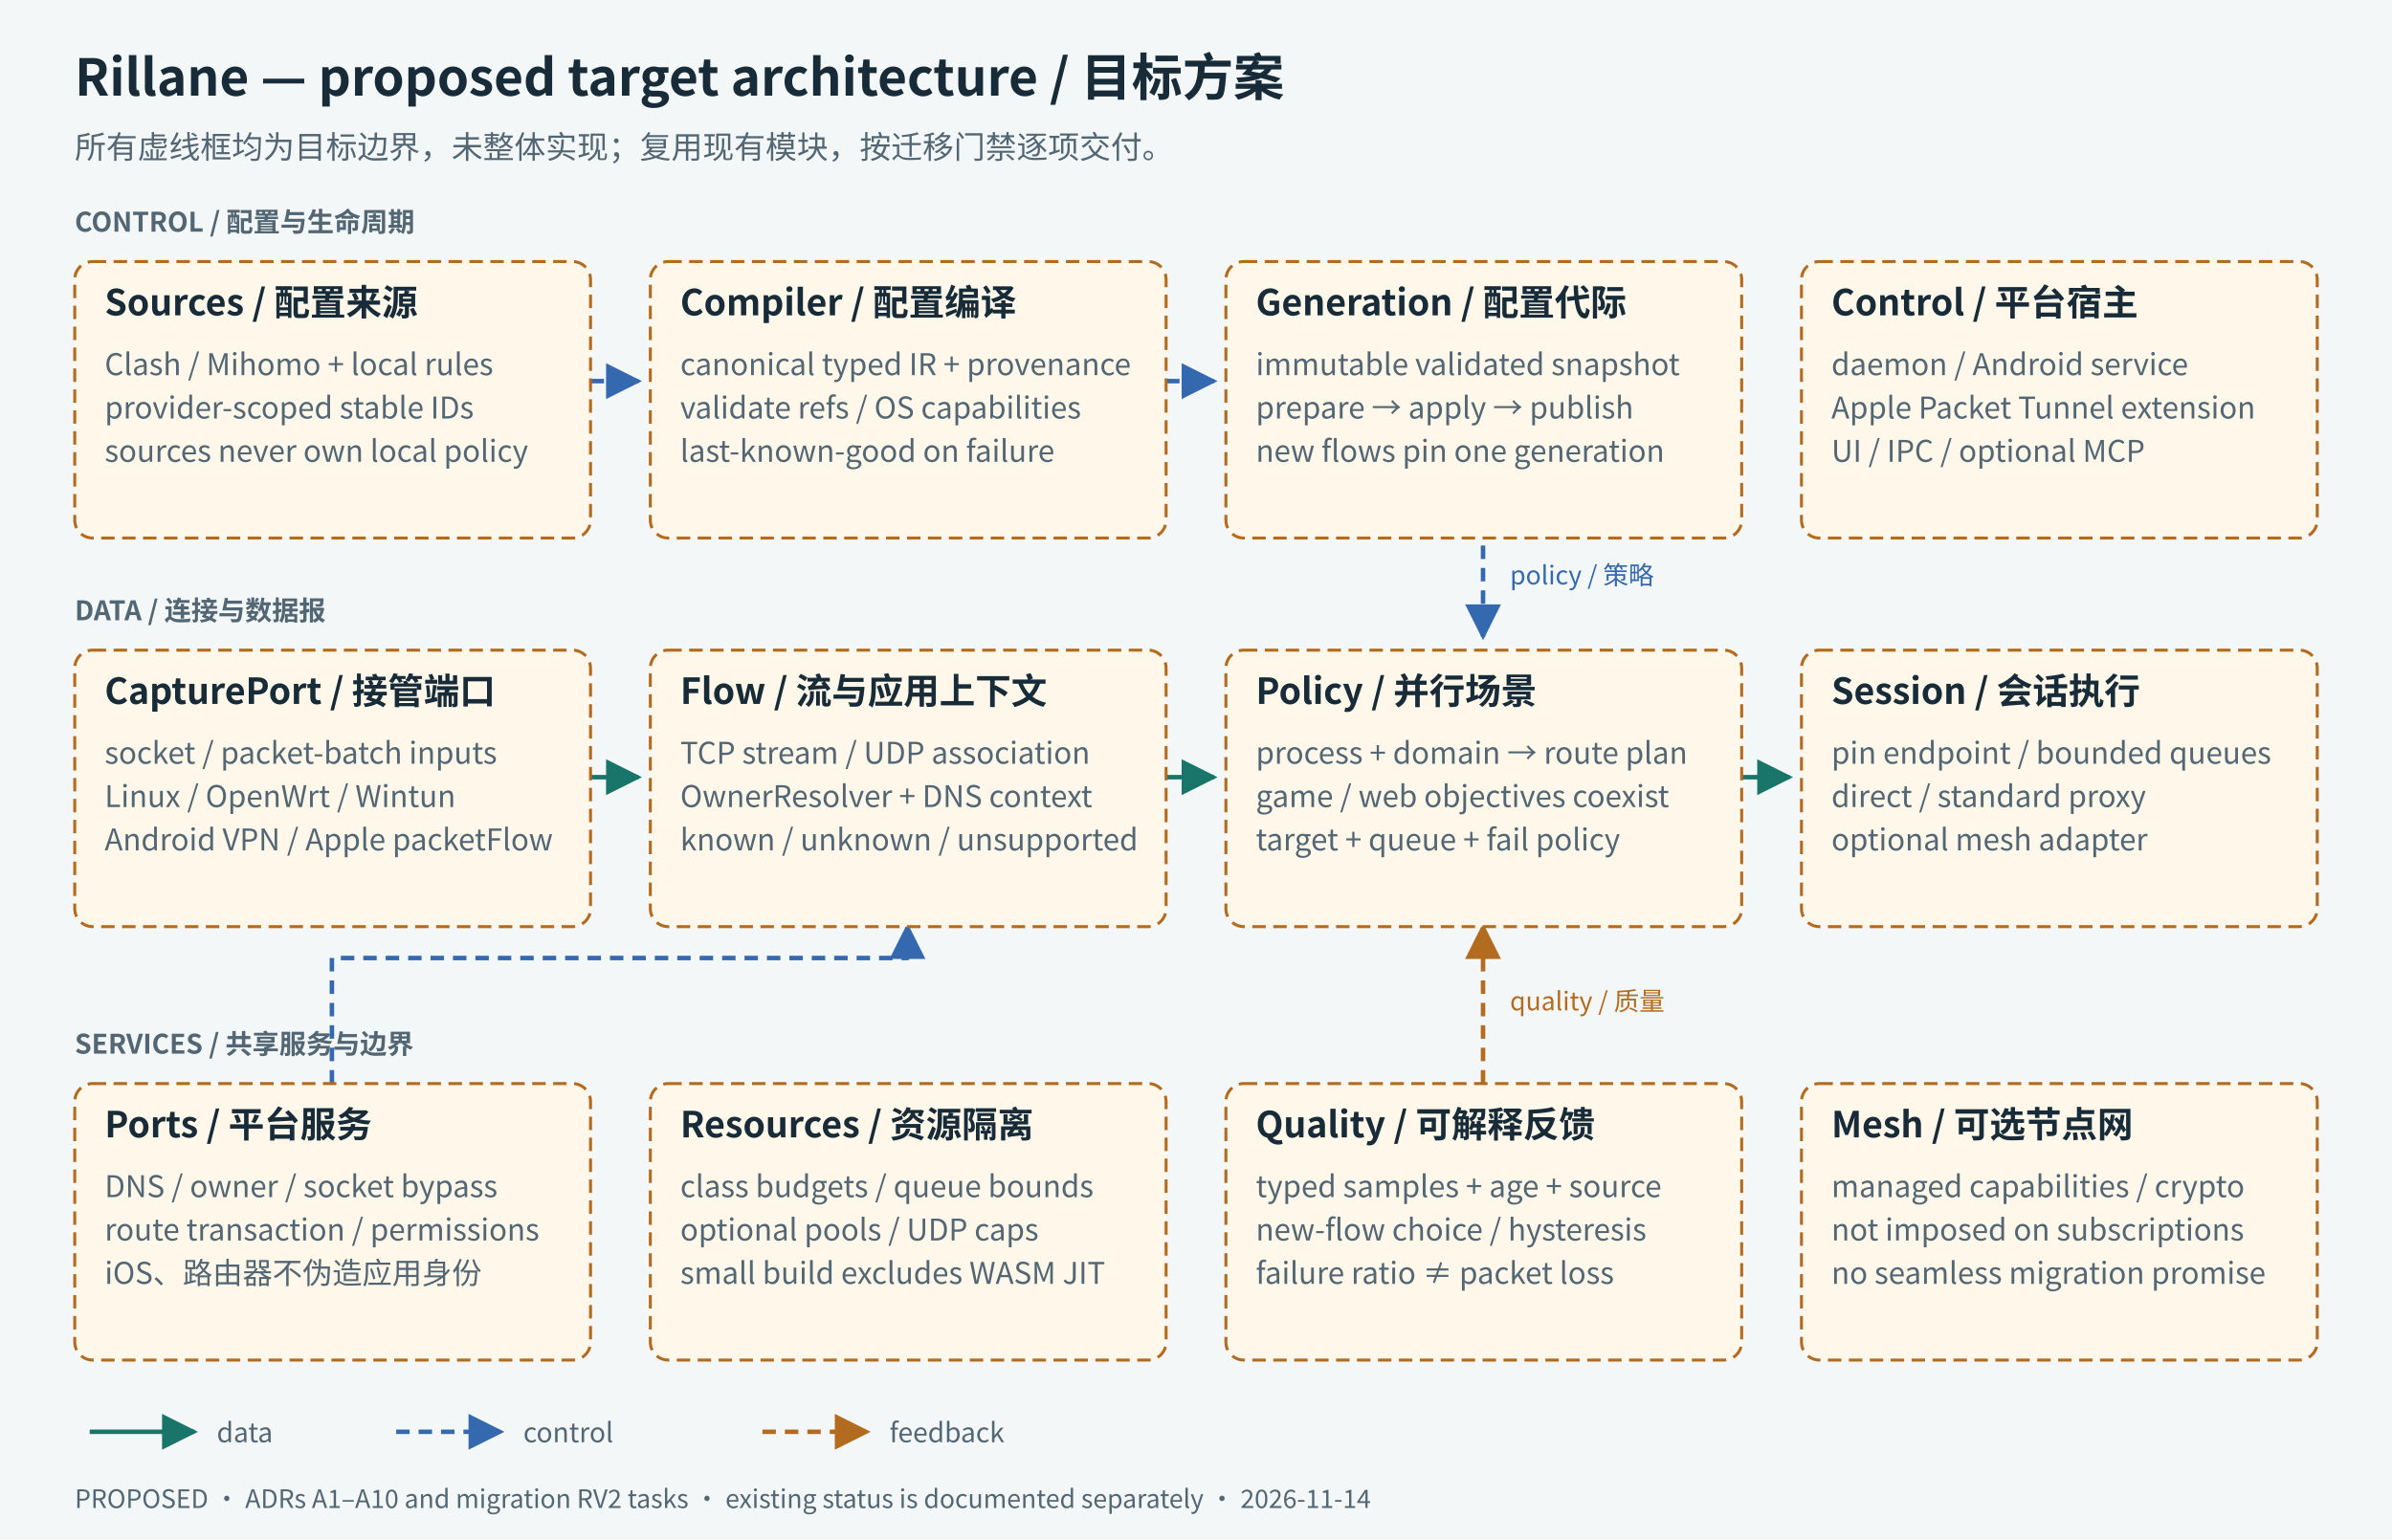
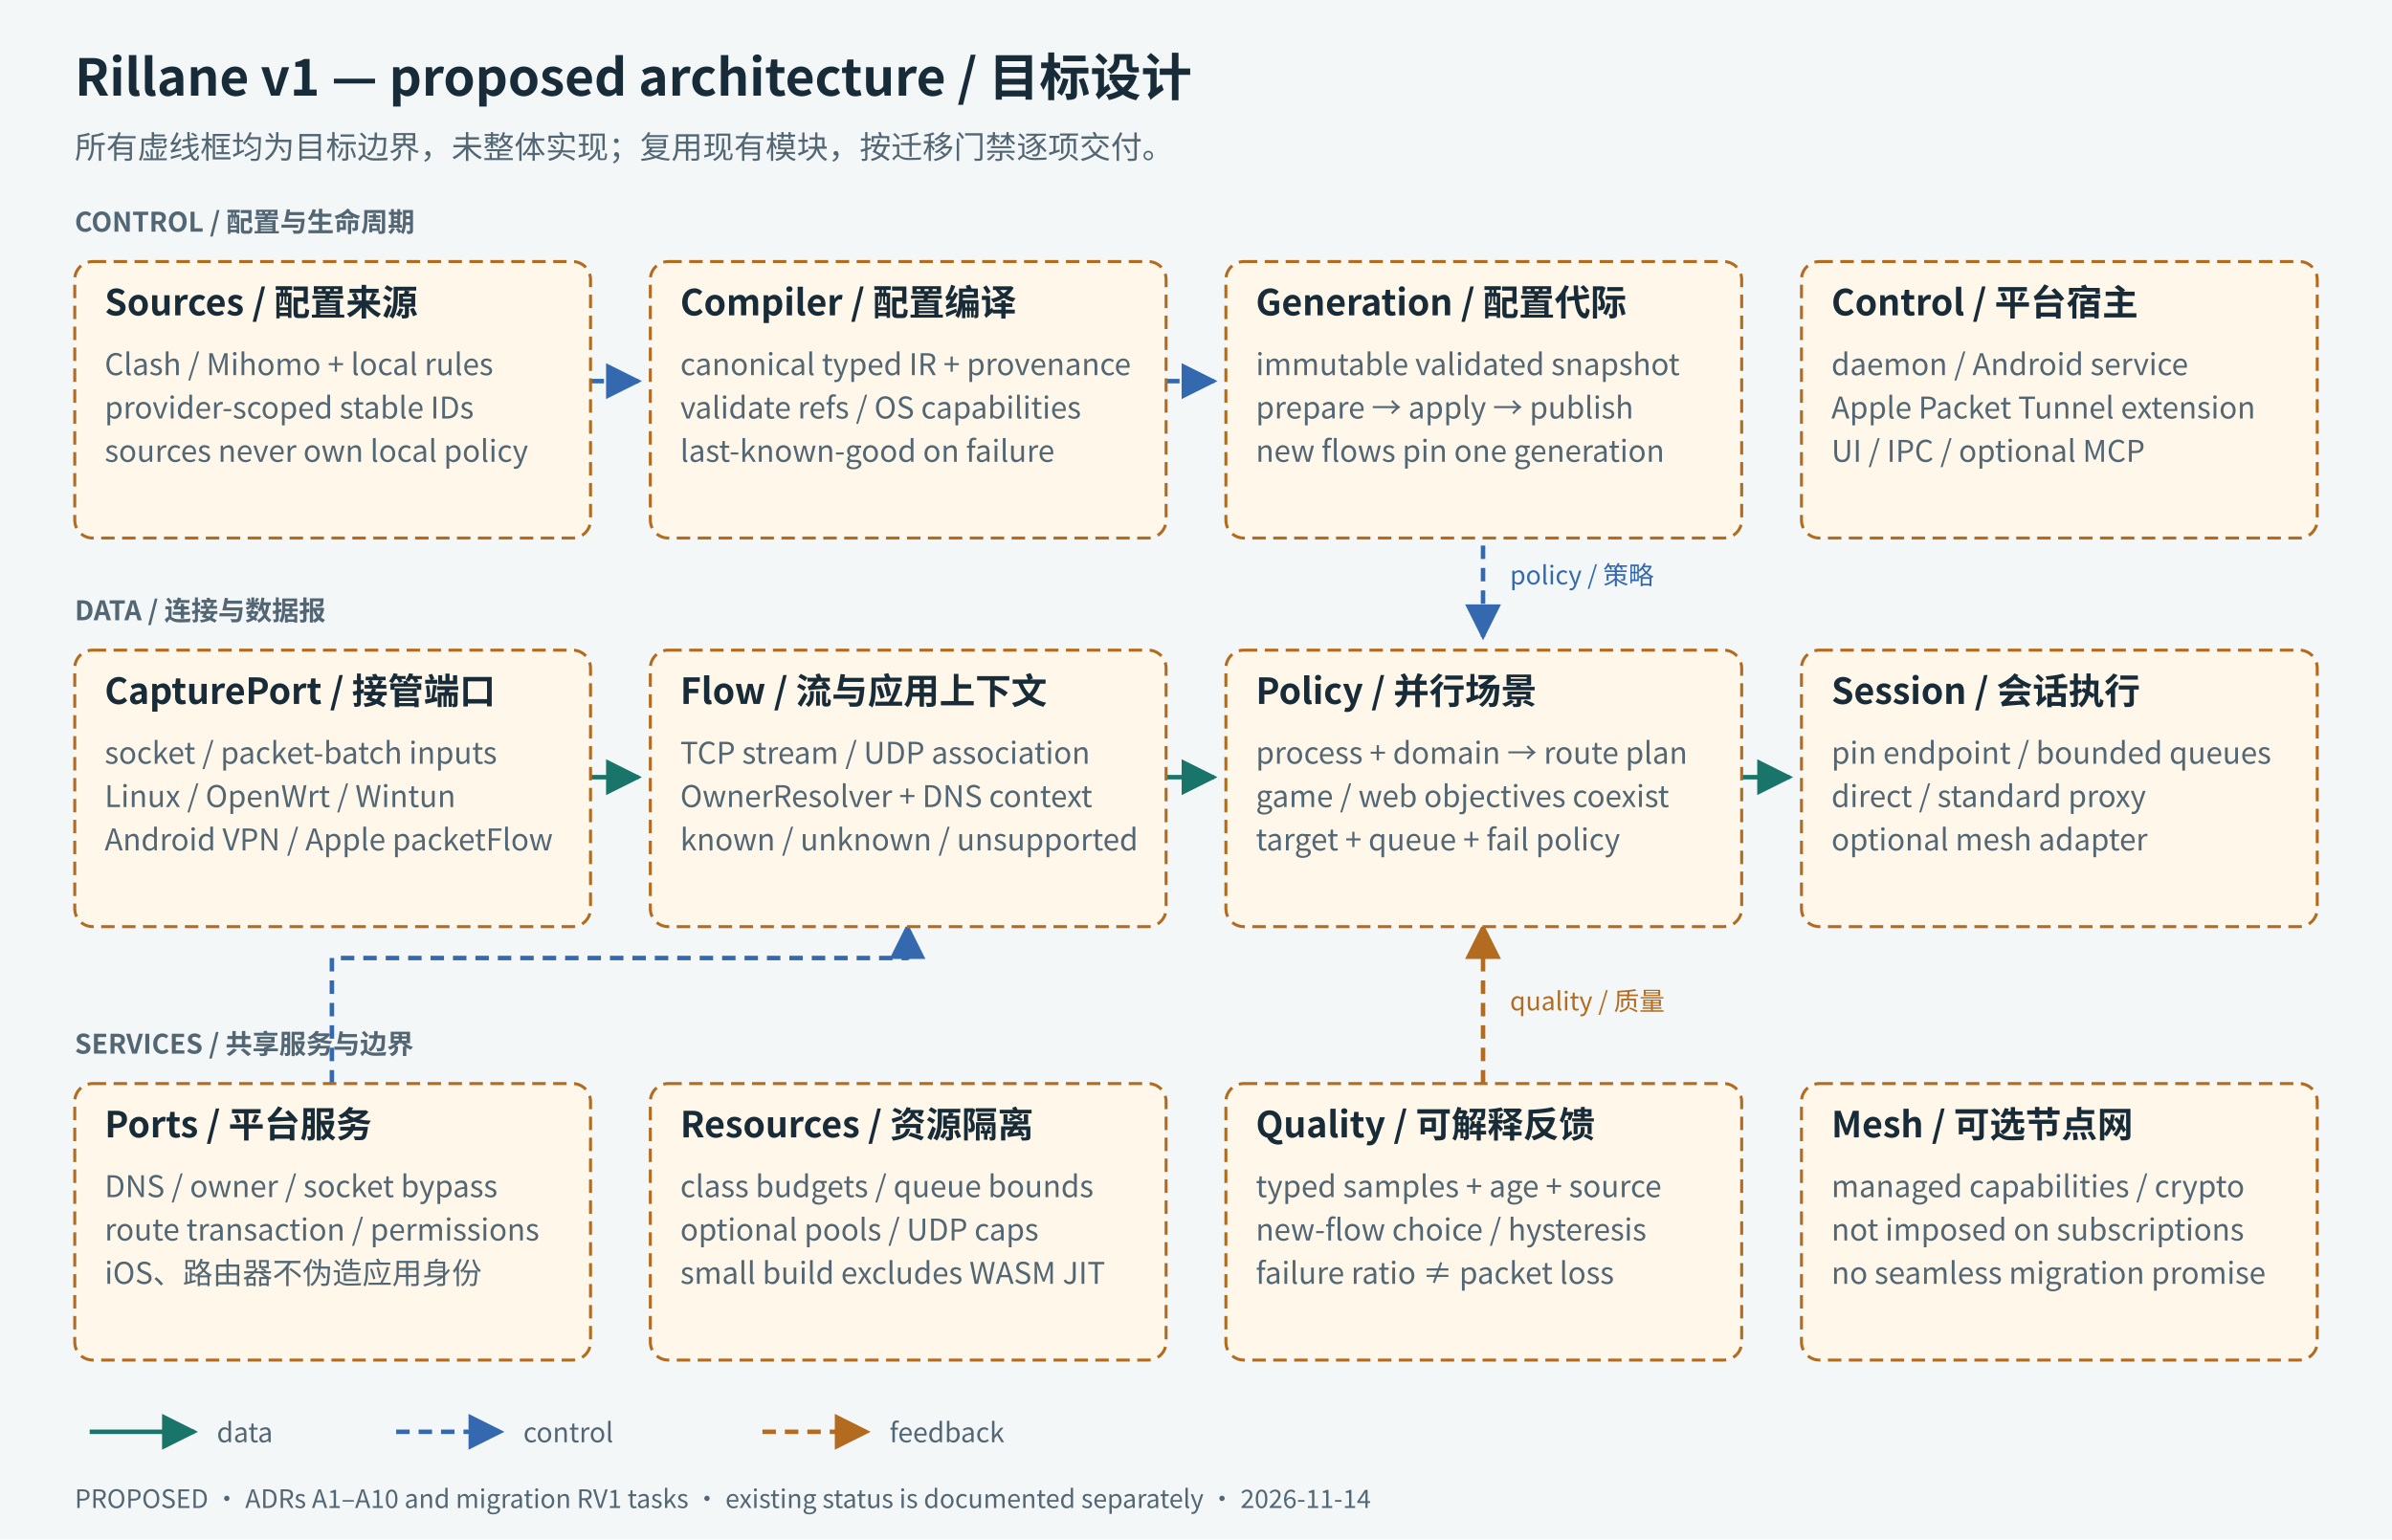
<svg xmlns="http://www.w3.org/2000/svg" width="1600" height="1030" viewBox="0 0 1600 1030" role="img" aria-labelledby="title desc">
  <defs>
    <marker id="data" viewBox="0 0 10 10" refX="9" refY="5" markerWidth="8" markerHeight="8" orient="auto-start-reverse">
      <path d="M0,0 L10,5 L0,10 Z" fill="#197569" />
    </marker>
    <marker id="control" viewBox="0 0 10 10" refX="9" refY="5" markerWidth="8" markerHeight="8" orient="auto-start-reverse">
      <path d="M0,0 L10,5 L0,10 Z" fill="#3469b0" />
    </marker>
    <marker id="feedback" viewBox="0 0 10 10" refX="9" refY="5" markerWidth="8" markerHeight="8" orient="auto-start-reverse">
      <path d="M0,0 L10,5 L0,10 Z" fill="#b36b20" />
    </marker>
  </defs>
  <rect width="1600" height="1030" fill="#f4f7f8" />
-   <text x="50" y="64" font-family="'Noto Sans CJK SC','Noto Sans',sans-serif" font-size="34" font-weight="700" fill="#172c38">Rillane — proposed target architecture / 目标方案</text>
+   <text x="50" y="64" font-family="'Noto Sans CJK SC','Noto Sans',sans-serif" font-size="34" font-weight="700" fill="#172c38">Rillane v1 — proposed architecture / 目标设计</text>
  <text x="50" y="106" font-family="'Noto Sans CJK SC','Noto Sans',sans-serif" font-size="21" font-weight="400" fill="#526674">所有虚线框均为目标边界，未整体实现；复用现有模块，按迁移门禁逐项交付。</text>
  <text x="50" y="155" font-family="'Noto Sans CJK SC','Noto Sans',sans-serif" font-size="18" font-weight="600" fill="#526674">CONTROL / 配置与生命周期</text>
  <text x="50" y="415" font-family="'Noto Sans CJK SC','Noto Sans',sans-serif" font-size="18" font-weight="600" fill="#526674">DATA / 连接与数据报</text>
  <text x="50" y="705" font-family="'Noto Sans CJK SC','Noto Sans',sans-serif" font-size="18" font-weight="600" fill="#526674">SERVICES / 共享服务与边界</text>
  <polyline points="395,520 427,520" fill="none" stroke="#197569" stroke-width="3" stroke-linejoin="round" marker-end="url(#data)" />
  <polyline points="780,520 812,520" fill="none" stroke="#197569" stroke-width="3" stroke-linejoin="round" marker-end="url(#data)" />
  <polyline points="1165,520 1197,520" fill="none" stroke="#197569" stroke-width="3" stroke-linejoin="round" marker-end="url(#data)" />
  <polyline points="395,255 427,255" fill="none" stroke="#3469b0" stroke-width="3" stroke-linejoin="round" marker-end="url(#control)" stroke-dasharray="9 6" />
  <polyline points="780,255 812,255" fill="none" stroke="#3469b0" stroke-width="3" stroke-linejoin="round" marker-end="url(#control)" stroke-dasharray="9 6" />
  <polyline points="992,350 992,426" fill="none" stroke="#3469b0" stroke-width="3" stroke-linejoin="round" marker-end="url(#control)" stroke-dasharray="9 6" />
  <text x="1010" y="391" font-family="'Noto Sans CJK SC','Noto Sans',sans-serif" font-size="17" font-weight="400" fill="#3469b0">policy / 策略</text>
  <polyline points="222,725 222,641 607,641 607,620" fill="none" stroke="#3469b0" stroke-width="3" stroke-linejoin="round" marker-end="url(#control)" stroke-dasharray="9 6" />
  <polyline points="992,725 992,620" fill="none" stroke="#b36b20" stroke-width="3" stroke-linejoin="round" marker-end="url(#feedback)" stroke-dasharray="9 6" />
  <text x="1010" y="676" font-family="'Noto Sans CJK SC','Noto Sans',sans-serif" font-size="17" font-weight="400" fill="#b36b20">quality / 质量</text>
  <rect x="50" y="175" width="345" height="185" rx="12" fill="#fff7e9" stroke="#b36b20" stroke-width="2" stroke-dasharray="9 5" />
  <text x="70" y="211" font-family="'Noto Sans CJK SC','Noto Sans',sans-serif" font-size="24" font-weight="650" fill="#172c38">Sources / 配置来源</text>
  <text x="70" y="251" font-family="'Noto Sans CJK SC','Noto Sans',sans-serif" font-size="20" font-weight="400" fill="#526674">Clash / Mihomo + local rules</text>
  <text x="70" y="280" font-family="'Noto Sans CJK SC','Noto Sans',sans-serif" font-size="20" font-weight="400" fill="#526674">provider-scoped stable IDs</text>
  <text x="70" y="309" font-family="'Noto Sans CJK SC','Noto Sans',sans-serif" font-size="20" font-weight="400" fill="#526674">sources never own local policy</text>
  <rect x="435" y="175" width="345" height="185" rx="12" fill="#fff7e9" stroke="#b36b20" stroke-width="2" stroke-dasharray="9 5" />
  <text x="455" y="211" font-family="'Noto Sans CJK SC','Noto Sans',sans-serif" font-size="24" font-weight="650" fill="#172c38">Compiler / 配置编译</text>
  <text x="455" y="251" font-family="'Noto Sans CJK SC','Noto Sans',sans-serif" font-size="20" font-weight="400" fill="#526674">canonical typed IR + provenance</text>
  <text x="455" y="280" font-family="'Noto Sans CJK SC','Noto Sans',sans-serif" font-size="20" font-weight="400" fill="#526674">validate refs / OS capabilities</text>
  <text x="455" y="309" font-family="'Noto Sans CJK SC','Noto Sans',sans-serif" font-size="20" font-weight="400" fill="#526674">last-known-good on failure</text>
  <rect x="820" y="175" width="345" height="185" rx="12" fill="#fff7e9" stroke="#b36b20" stroke-width="2" stroke-dasharray="9 5" />
  <text x="840" y="211" font-family="'Noto Sans CJK SC','Noto Sans',sans-serif" font-size="24" font-weight="650" fill="#172c38">Generation / 配置代际</text>
  <text x="840" y="251" font-family="'Noto Sans CJK SC','Noto Sans',sans-serif" font-size="20" font-weight="400" fill="#526674">immutable validated snapshot</text>
  <text x="840" y="280" font-family="'Noto Sans CJK SC','Noto Sans',sans-serif" font-size="20" font-weight="400" fill="#526674">prepare → apply → publish</text>
  <text x="840" y="309" font-family="'Noto Sans CJK SC','Noto Sans',sans-serif" font-size="20" font-weight="400" fill="#526674">new flows pin one generation</text>
  <rect x="1205" y="175" width="345" height="185" rx="12" fill="#fff7e9" stroke="#b36b20" stroke-width="2" stroke-dasharray="9 5" />
  <text x="1225" y="211" font-family="'Noto Sans CJK SC','Noto Sans',sans-serif" font-size="24" font-weight="650" fill="#172c38">Control / 平台宿主</text>
  <text x="1225" y="251" font-family="'Noto Sans CJK SC','Noto Sans',sans-serif" font-size="20" font-weight="400" fill="#526674">daemon / Android service</text>
  <text x="1225" y="280" font-family="'Noto Sans CJK SC','Noto Sans',sans-serif" font-size="20" font-weight="400" fill="#526674">Apple Packet Tunnel extension</text>
  <text x="1225" y="309" font-family="'Noto Sans CJK SC','Noto Sans',sans-serif" font-size="20" font-weight="400" fill="#526674">UI / IPC / optional MCP</text>
  <rect x="50" y="435" width="345" height="185" rx="12" fill="#fff7e9" stroke="#b36b20" stroke-width="2" stroke-dasharray="9 5" />
  <text x="70" y="471" font-family="'Noto Sans CJK SC','Noto Sans',sans-serif" font-size="24" font-weight="650" fill="#172c38">CapturePort / 接管端口</text>
  <text x="70" y="511" font-family="'Noto Sans CJK SC','Noto Sans',sans-serif" font-size="20" font-weight="400" fill="#526674">socket / packet-batch inputs</text>
  <text x="70" y="540" font-family="'Noto Sans CJK SC','Noto Sans',sans-serif" font-size="20" font-weight="400" fill="#526674">Linux / OpenWrt / Wintun</text>
  <text x="70" y="569" font-family="'Noto Sans CJK SC','Noto Sans',sans-serif" font-size="20" font-weight="400" fill="#526674">Android VPN / Apple packetFlow</text>
  <rect x="435" y="435" width="345" height="185" rx="12" fill="#fff7e9" stroke="#b36b20" stroke-width="2" stroke-dasharray="9 5" />
  <text x="455" y="471" font-family="'Noto Sans CJK SC','Noto Sans',sans-serif" font-size="24" font-weight="650" fill="#172c38">Flow / 流与应用上下文</text>
  <text x="455" y="511" font-family="'Noto Sans CJK SC','Noto Sans',sans-serif" font-size="20" font-weight="400" fill="#526674">TCP stream / UDP association</text>
  <text x="455" y="540" font-family="'Noto Sans CJK SC','Noto Sans',sans-serif" font-size="20" font-weight="400" fill="#526674">OwnerResolver + DNS context</text>
  <text x="455" y="569" font-family="'Noto Sans CJK SC','Noto Sans',sans-serif" font-size="20" font-weight="400" fill="#526674">known / unknown / unsupported</text>
  <rect x="820" y="435" width="345" height="185" rx="12" fill="#fff7e9" stroke="#b36b20" stroke-width="2" stroke-dasharray="9 5" />
  <text x="840" y="471" font-family="'Noto Sans CJK SC','Noto Sans',sans-serif" font-size="24" font-weight="650" fill="#172c38">Policy / 并行场景</text>
  <text x="840" y="511" font-family="'Noto Sans CJK SC','Noto Sans',sans-serif" font-size="20" font-weight="400" fill="#526674">process + domain → route plan</text>
  <text x="840" y="540" font-family="'Noto Sans CJK SC','Noto Sans',sans-serif" font-size="20" font-weight="400" fill="#526674">game / web objectives coexist</text>
  <text x="840" y="569" font-family="'Noto Sans CJK SC','Noto Sans',sans-serif" font-size="20" font-weight="400" fill="#526674">target + queue + fail policy</text>
  <rect x="1205" y="435" width="345" height="185" rx="12" fill="#fff7e9" stroke="#b36b20" stroke-width="2" stroke-dasharray="9 5" />
  <text x="1225" y="471" font-family="'Noto Sans CJK SC','Noto Sans',sans-serif" font-size="24" font-weight="650" fill="#172c38">Session / 会话执行</text>
  <text x="1225" y="511" font-family="'Noto Sans CJK SC','Noto Sans',sans-serif" font-size="20" font-weight="400" fill="#526674">pin endpoint / bounded queues</text>
  <text x="1225" y="540" font-family="'Noto Sans CJK SC','Noto Sans',sans-serif" font-size="20" font-weight="400" fill="#526674">direct / standard proxy</text>
  <text x="1225" y="569" font-family="'Noto Sans CJK SC','Noto Sans',sans-serif" font-size="20" font-weight="400" fill="#526674">optional mesh adapter</text>
  <rect x="50" y="725" width="345" height="185" rx="12" fill="#fff7e9" stroke="#b36b20" stroke-width="2" stroke-dasharray="9 5" />
  <text x="70" y="761" font-family="'Noto Sans CJK SC','Noto Sans',sans-serif" font-size="24" font-weight="650" fill="#172c38">Ports / 平台服务</text>
  <text x="70" y="801" font-family="'Noto Sans CJK SC','Noto Sans',sans-serif" font-size="20" font-weight="400" fill="#526674">DNS / owner / socket bypass</text>
  <text x="70" y="830" font-family="'Noto Sans CJK SC','Noto Sans',sans-serif" font-size="20" font-weight="400" fill="#526674">route transaction / permissions</text>
  <text x="70" y="859" font-family="'Noto Sans CJK SC','Noto Sans',sans-serif" font-size="20" font-weight="400" fill="#526674">iOS、路由器不伪造应用身份</text>
  <rect x="435" y="725" width="345" height="185" rx="12" fill="#fff7e9" stroke="#b36b20" stroke-width="2" stroke-dasharray="9 5" />
  <text x="455" y="761" font-family="'Noto Sans CJK SC','Noto Sans',sans-serif" font-size="24" font-weight="650" fill="#172c38">Resources / 资源隔离</text>
  <text x="455" y="801" font-family="'Noto Sans CJK SC','Noto Sans',sans-serif" font-size="20" font-weight="400" fill="#526674">class budgets / queue bounds</text>
  <text x="455" y="830" font-family="'Noto Sans CJK SC','Noto Sans',sans-serif" font-size="20" font-weight="400" fill="#526674">optional pools / UDP caps</text>
  <text x="455" y="859" font-family="'Noto Sans CJK SC','Noto Sans',sans-serif" font-size="20" font-weight="400" fill="#526674">small build excludes WASM JIT</text>
  <rect x="820" y="725" width="345" height="185" rx="12" fill="#fff7e9" stroke="#b36b20" stroke-width="2" stroke-dasharray="9 5" />
  <text x="840" y="761" font-family="'Noto Sans CJK SC','Noto Sans',sans-serif" font-size="24" font-weight="650" fill="#172c38">Quality / 可解释反馈</text>
  <text x="840" y="801" font-family="'Noto Sans CJK SC','Noto Sans',sans-serif" font-size="20" font-weight="400" fill="#526674">typed samples + age + source</text>
  <text x="840" y="830" font-family="'Noto Sans CJK SC','Noto Sans',sans-serif" font-size="20" font-weight="400" fill="#526674">new-flow choice / hysteresis</text>
  <text x="840" y="859" font-family="'Noto Sans CJK SC','Noto Sans',sans-serif" font-size="20" font-weight="400" fill="#526674">failure ratio ≠ packet loss</text>
  <rect x="1205" y="725" width="345" height="185" rx="12" fill="#fff7e9" stroke="#b36b20" stroke-width="2" stroke-dasharray="9 5" />
  <text x="1225" y="761" font-family="'Noto Sans CJK SC','Noto Sans',sans-serif" font-size="24" font-weight="650" fill="#172c38">Mesh / 可选节点网</text>
  <text x="1225" y="801" font-family="'Noto Sans CJK SC','Noto Sans',sans-serif" font-size="20" font-weight="400" fill="#526674">managed capabilities / crypto</text>
  <text x="1225" y="830" font-family="'Noto Sans CJK SC','Noto Sans',sans-serif" font-size="20" font-weight="400" fill="#526674">not imposed on subscriptions</text>
  <text x="1225" y="859" font-family="'Noto Sans CJK SC','Noto Sans',sans-serif" font-size="20" font-weight="400" fill="#526674">no seamless migration promise</text>
  <polyline points="60,958 130,958" fill="none" stroke="#197569" stroke-width="3" stroke-linejoin="round" marker-end="url(#data)" />
  <text x="145" y="965" font-family="'Noto Sans CJK SC','Noto Sans',sans-serif" font-size="18" font-weight="400" fill="#526674">data</text>
  <polyline points="265,958 335,958" fill="none" stroke="#3469b0" stroke-width="3" stroke-linejoin="round" marker-end="url(#control)" stroke-dasharray="9 6" />
  <text x="350" y="965" font-family="'Noto Sans CJK SC','Noto Sans',sans-serif" font-size="18" font-weight="400" fill="#526674">control</text>
  <polyline points="510,958 580,958" fill="none" stroke="#b36b20" stroke-width="3" stroke-linejoin="round" marker-end="url(#feedback)" stroke-dasharray="9 6" />
  <text x="595" y="965" font-family="'Noto Sans CJK SC','Noto Sans',sans-serif" font-size="18" font-weight="400" fill="#526674">feedback</text>
-   <text x="50" y="1009" font-family="'Noto Sans CJK SC','Noto Sans',sans-serif" font-size="17" font-weight="400" fill="#526674">PROPOSED · ADRs A1–A10 and migration RV2 tasks · existing status is documented separately · 2026-11-14</text>
+   <text x="50" y="1009" font-family="'Noto Sans CJK SC','Noto Sans',sans-serif" font-size="17" font-weight="400" fill="#526674">PROPOSED · ADRs A1–A10 and migration RV1 tasks · existing status is documented separately · 2026-11-14</text>
</svg>
